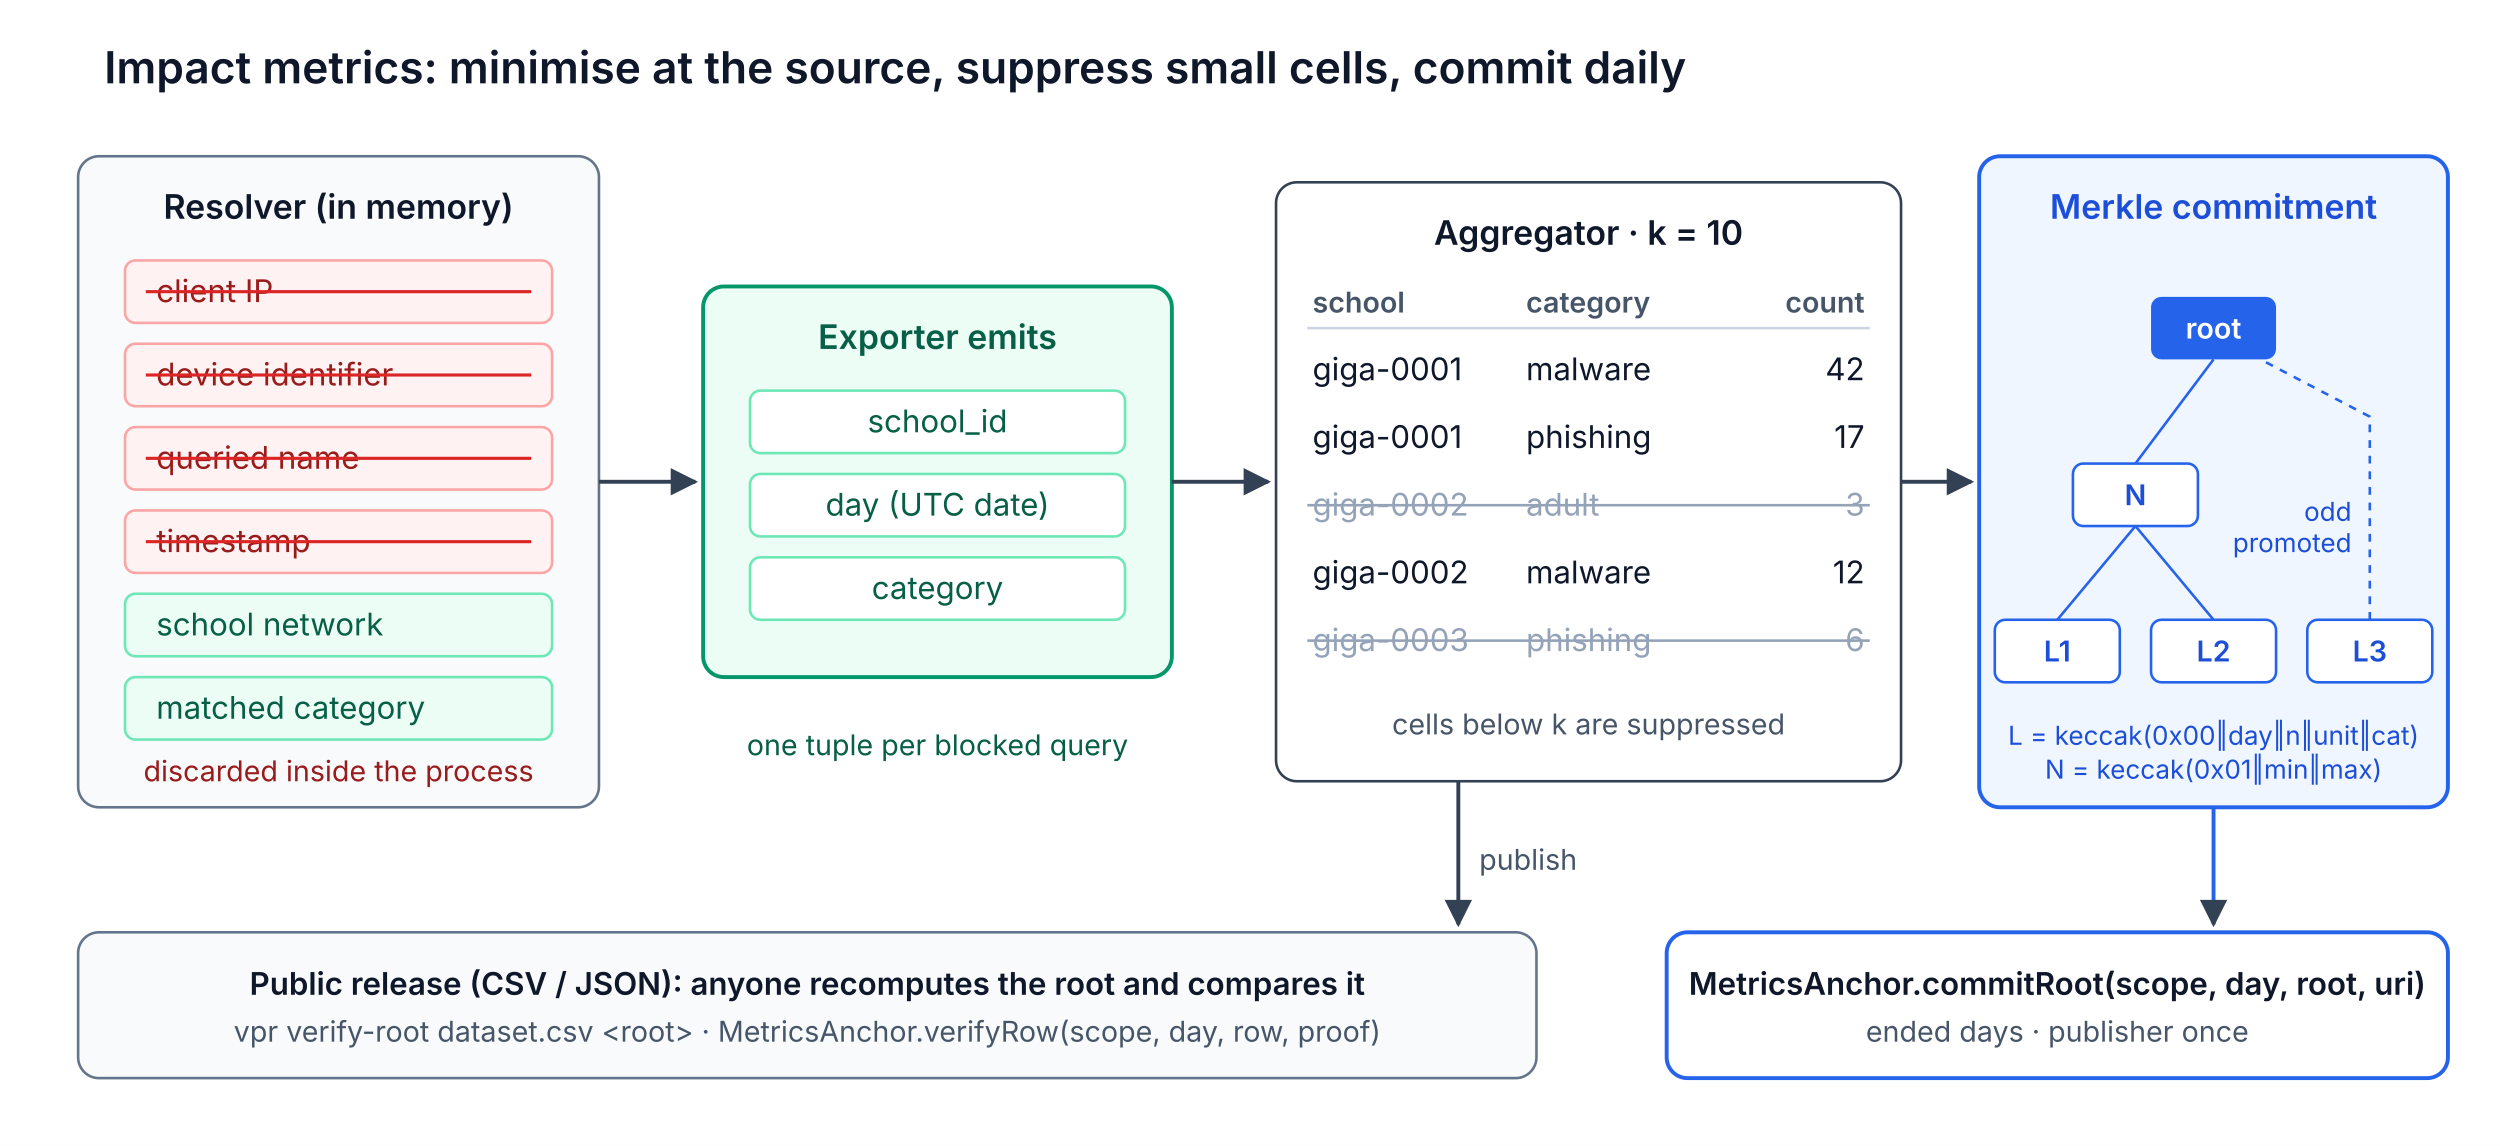
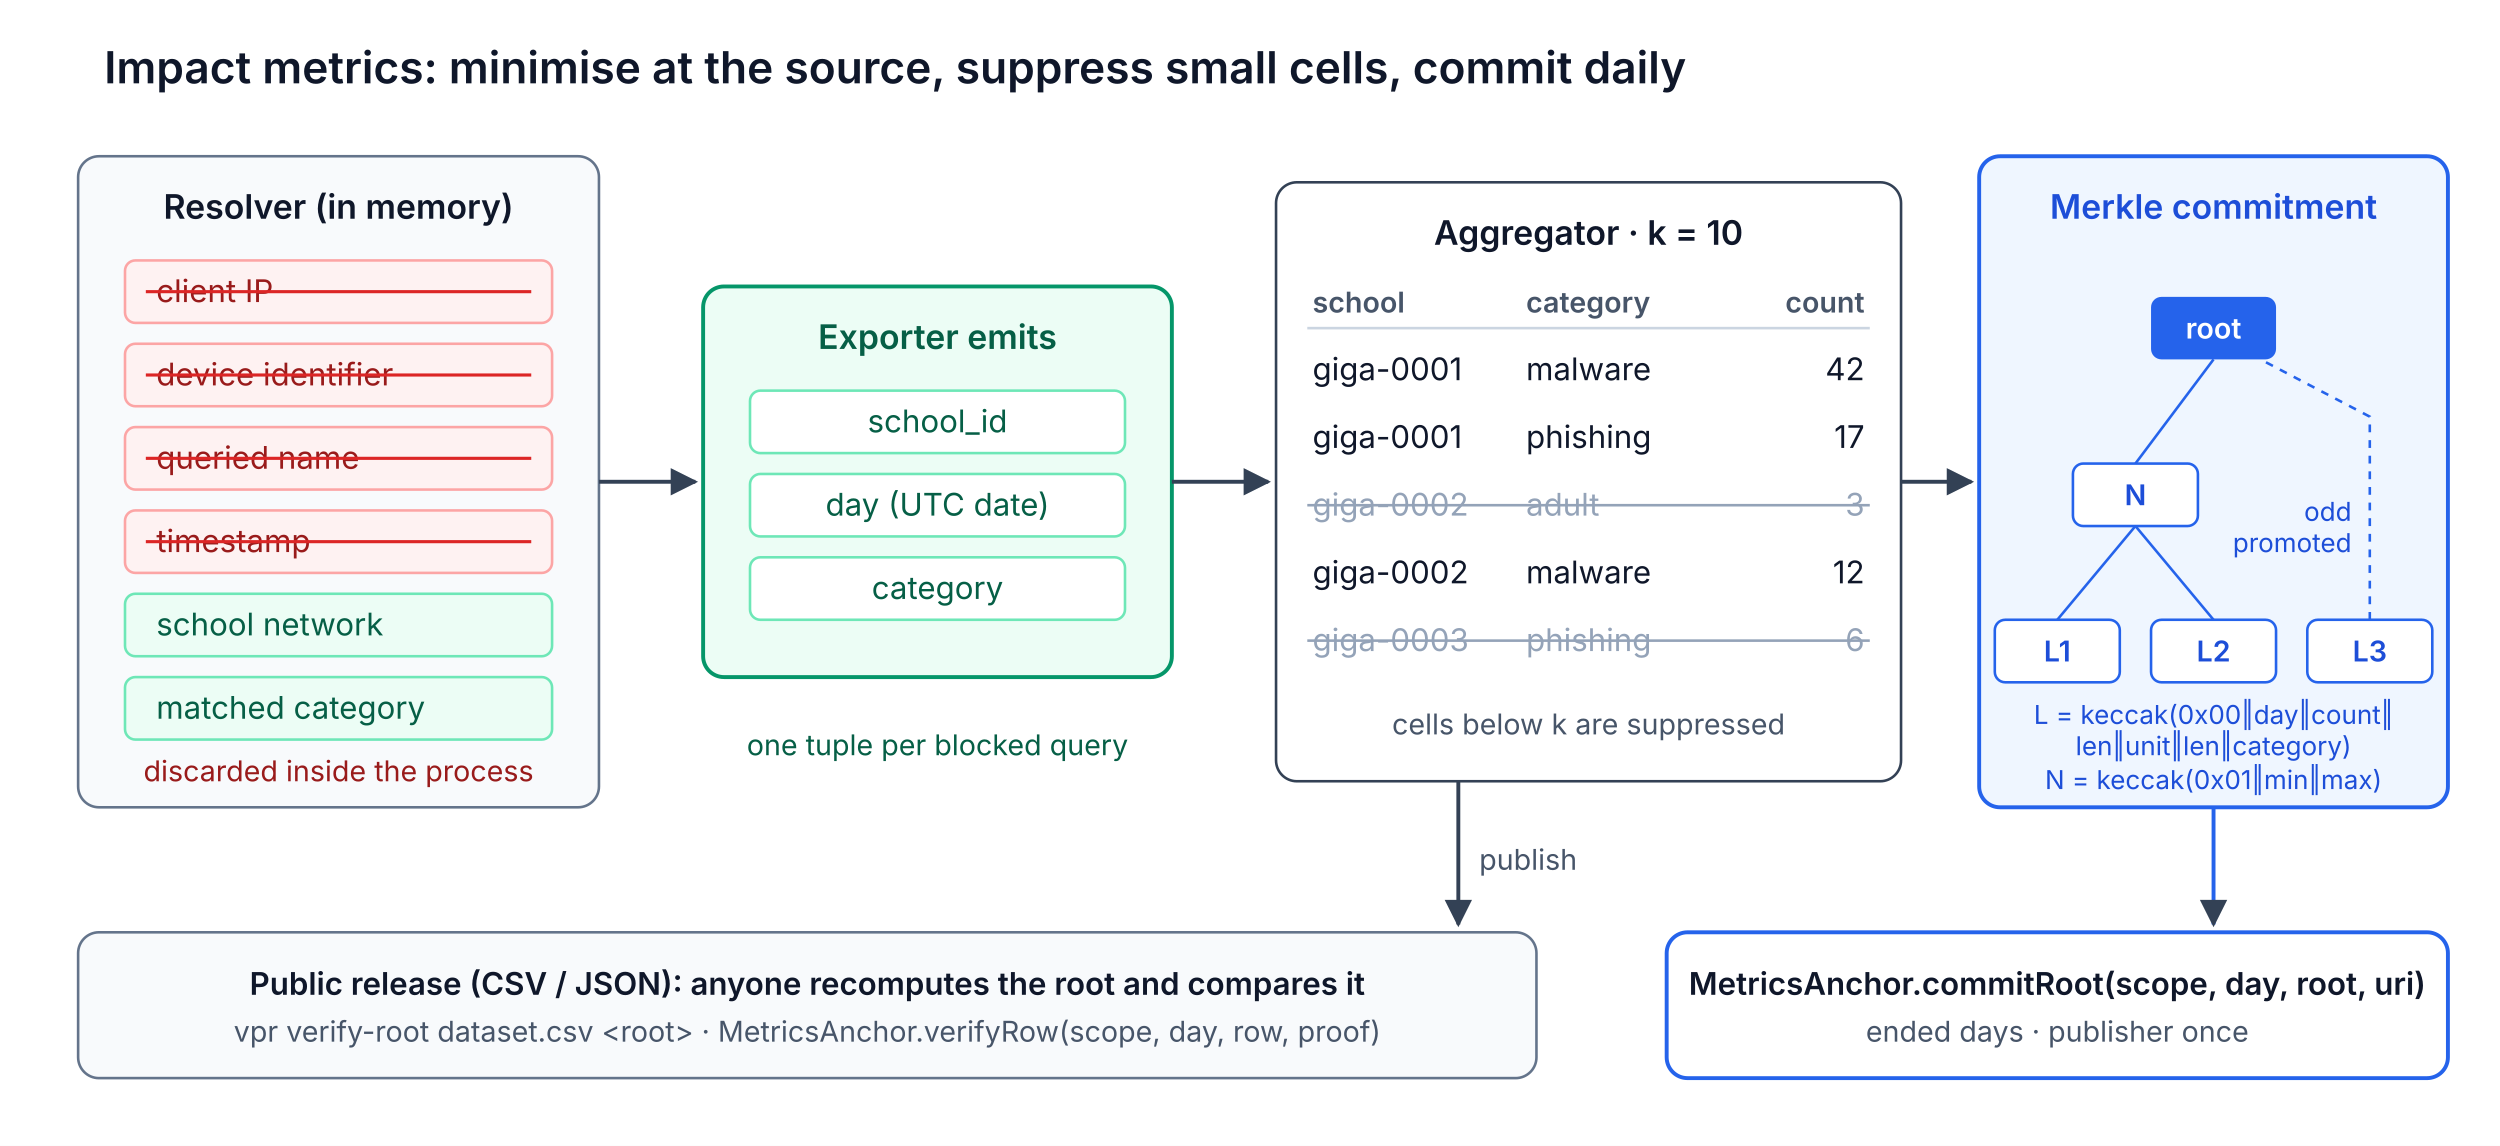
<svg xmlns="http://www.w3.org/2000/svg" viewBox="0 0 960 440" width="960" height="440" font-family="Inter, -apple-system, 'Segoe UI', Helvetica, Arial, sans-serif">
  <defs>
    <marker id="a" viewBox="0 0 10 10" refX="9" refY="5" markerWidth="7" markerHeight="7" orient="auto-start-reverse">
      <path d="M0,0 L10,5 L0,10 z" fill="#334155" />
    </marker>
  </defs>
  <rect width="960" height="440" fill="#ffffff" />
  <text x="40" y="32" font-size="17" font-weight="600" fill="#0f172a" text-anchor="start">Impact metrics: minimise at the source, suppress small cells, commit daily</text>
  <rect x="30" y="60" width="200" height="250" rx="8" fill="#f8fafc" stroke="#64748b" />
  <text x="130" y="84" font-size="13" font-weight="600" fill="#0f172a" text-anchor="middle">Resolver (in memory)</text>
  <rect x="48" y="100" width="164" height="24" rx="4" fill="#fef2f2" stroke="#fca5a5" />
  <text x="60" y="116" font-size="12" font-weight="400" fill="#991b1b" text-anchor="start">client IP</text>
  <line x1="56" y1="112" x2="204" y2="112" stroke="#dc2626" stroke-width="1.2" />
  <rect x="48" y="132" width="164" height="24" rx="4" fill="#fef2f2" stroke="#fca5a5" />
  <text x="60" y="148" font-size="12" font-weight="400" fill="#991b1b" text-anchor="start">device identifier</text>
  <line x1="56" y1="144" x2="204" y2="144" stroke="#dc2626" stroke-width="1.2" />
  <rect x="48" y="164" width="164" height="24" rx="4" fill="#fef2f2" stroke="#fca5a5" />
  <text x="60" y="180" font-size="12" font-weight="400" fill="#991b1b" text-anchor="start">queried name</text>
  <line x1="56" y1="176" x2="204" y2="176" stroke="#dc2626" stroke-width="1.2" />
  <rect x="48" y="196" width="164" height="24" rx="4" fill="#fef2f2" stroke="#fca5a5" />
  <text x="60" y="212" font-size="12" font-weight="400" fill="#991b1b" text-anchor="start">timestamp</text>
  <line x1="56" y1="208" x2="204" y2="208" stroke="#dc2626" stroke-width="1.2" />
  <rect x="48" y="228" width="164" height="24" rx="4" fill="#ecfdf5" stroke="#6ee7b7" />
  <text x="60" y="244" font-size="12" font-weight="400" fill="#065f46" text-anchor="start">school network</text>
  <rect x="48" y="260" width="164" height="24" rx="4" fill="#ecfdf5" stroke="#6ee7b7" />
  <text x="60" y="276" font-size="12" font-weight="400" fill="#065f46" text-anchor="start">matched category</text>
  <text x="130" y="300" font-size="11" font-weight="400" fill="#991b1b" text-anchor="middle">discarded inside the process</text>
  <line x1="230" y1="185" x2="267" y2="185" stroke="#334155" stroke-width="1.5" marker-end="url(#a)" />
  <rect x="270" y="110" width="180" height="150" rx="8" fill="#ecfdf5" stroke="#059669" stroke-width="1.5" />
  <text x="360" y="134" font-size="13" font-weight="600" fill="#065f46" text-anchor="middle">Exporter emits</text>
  <rect x="288" y="150" width="144" height="24" rx="4" fill="#fff" stroke="#6ee7b7" />
  <text x="360" y="166" font-size="12" font-weight="400" fill="#065f46" text-anchor="middle">school_id</text>
  <rect x="288" y="182" width="144" height="24" rx="4" fill="#fff" stroke="#6ee7b7" />
  <text x="360" y="198" font-size="12" font-weight="400" fill="#065f46" text-anchor="middle">day (UTC date)</text>
  <rect x="288" y="214" width="144" height="24" rx="4" fill="#fff" stroke="#6ee7b7" />
  <text x="360" y="230" font-size="12" font-weight="400" fill="#065f46" text-anchor="middle">category</text>
  <text x="360" y="290" font-size="11" font-weight="400" fill="#065f46" text-anchor="middle">one tuple per blocked query</text>
  <line x1="450" y1="185" x2="487" y2="185" stroke="#334155" stroke-width="1.5" marker-end="url(#a)" />
  <rect x="490" y="70" width="240" height="230" rx="8" fill="#fff" stroke="#334155" />
  <text x="610" y="94" font-size="13" font-weight="600" fill="#0f172a" text-anchor="middle">Aggregator · k = 10</text>
  <text x="504" y="120" font-size="11" font-weight="600" fill="#475569" text-anchor="start">school</text>
  <text x="586" y="120" font-size="11" font-weight="600" fill="#475569" text-anchor="start">category</text>
  <text x="716" y="120" font-size="11" font-weight="600" fill="#475569" text-anchor="end">count</text>
  <line x1="502" y1="126" x2="718" y2="126" stroke="#cbd5e1" />
  <text x="504" y="146" font-size="12" font-weight="400" fill="#0f172a" text-anchor="start">giga-0001</text>
  <text x="586" y="146" font-size="12" font-weight="400" fill="#0f172a" text-anchor="start">malware</text>
  <text x="716" y="146" font-size="12" font-weight="400" fill="#0f172a" text-anchor="end">42</text>
  <text x="504" y="172" font-size="12" font-weight="400" fill="#0f172a" text-anchor="start">giga-0001</text>
  <text x="586" y="172" font-size="12" font-weight="400" fill="#0f172a" text-anchor="start">phishing</text>
  <text x="716" y="172" font-size="12" font-weight="400" fill="#0f172a" text-anchor="end">17</text>
  <text x="504" y="198" font-size="12" font-weight="400" fill="#94a3b8" text-anchor="start">giga-0002</text>
  <text x="586" y="198" font-size="12" font-weight="400" fill="#94a3b8" text-anchor="start">adult</text>
  <text x="716" y="198" font-size="12" font-weight="400" fill="#94a3b8" text-anchor="end">3</text>
  <line x1="502" y1="194" x2="718" y2="194" stroke="#94a3b8" />
  <text x="504" y="224" font-size="12" font-weight="400" fill="#0f172a" text-anchor="start">giga-0002</text>
  <text x="586" y="224" font-size="12" font-weight="400" fill="#0f172a" text-anchor="start">malware</text>
  <text x="716" y="224" font-size="12" font-weight="400" fill="#0f172a" text-anchor="end">12</text>
  <text x="504" y="250" font-size="12" font-weight="400" fill="#94a3b8" text-anchor="start">giga-0003</text>
  <text x="586" y="250" font-size="12" font-weight="400" fill="#94a3b8" text-anchor="start">phishing</text>
  <text x="716" y="250" font-size="12" font-weight="400" fill="#94a3b8" text-anchor="end">6</text>
  <line x1="502" y1="246" x2="718" y2="246" stroke="#94a3b8" />
  <text x="610" y="282" font-size="11" font-weight="400" fill="#475569" text-anchor="middle">cells below k are suppressed</text>
  <line x1="730" y1="185" x2="757" y2="185" stroke="#334155" stroke-width="1.5" marker-end="url(#a)" />
  <rect x="760" y="60" width="180" height="250" rx="8" fill="#eff6ff" stroke="#2563eb" stroke-width="1.5" />
  <text x="850" y="84" font-size="13" font-weight="600" fill="#1d4ed8" text-anchor="middle">Merkle commitment</text>
  <rect x="766" y="238" width="48" height="24" rx="4" fill="#fff" stroke="#2563eb" />
  <text x="790" y="254" font-size="11" font-weight="600" fill="#1d4ed8" text-anchor="middle">L1</text>
  <rect x="826" y="238" width="48" height="24" rx="4" fill="#fff" stroke="#2563eb" />
  <text x="850" y="254" font-size="11" font-weight="600" fill="#1d4ed8" text-anchor="middle">L2</text>
  <rect x="886" y="238" width="48" height="24" rx="4" fill="#fff" stroke="#2563eb" />
  <text x="910" y="254" font-size="11" font-weight="600" fill="#1d4ed8" text-anchor="middle">L3</text>
  <rect x="796" y="178" width="48" height="24" rx="4" fill="#fff" stroke="#2563eb" />
  <text x="820" y="194" font-size="11" font-weight="600" fill="#1d4ed8" text-anchor="middle">N</text>
  <line x1="790" y1="238" x2="820" y2="202" stroke="#2563eb" />
  <line x1="850" y1="238" x2="820" y2="202" stroke="#2563eb" />
  <rect x="826" y="114" width="48" height="24" rx="4" fill="#2563eb" />
  <text x="850" y="130" font-size="11" font-weight="600" fill="#ffffff" text-anchor="middle">root</text>
  <line x1="820" y1="178" x2="850" y2="138" stroke="#2563eb" />
  <path d="M910,238 L910,160 L868,138" fill="none" stroke="#2563eb" stroke-dasharray="3 3" />
  <text x="903" y="200" font-size="10" font-weight="400" fill="#1d4ed8" text-anchor="end">odd</text>
  <text x="903" y="212" font-size="10" font-weight="400" fill="#1d4ed8" text-anchor="end">promoted</text>
-   <text x="850" y="286" font-size="10" font-weight="400" fill="#1d4ed8" text-anchor="middle">L = keccak(0x00‖day‖n‖unit‖cat)</text>
-   <text x="850" y="299" font-size="10" font-weight="400" fill="#1d4ed8" text-anchor="middle">N = keccak(0x01‖min‖max)</text>
+   <text x="850" y="278" font-size="10" font-weight="400" fill="#1d4ed8" text-anchor="middle">L = keccak(0x00‖day‖count‖</text>
+   <text x="850" y="290" font-size="10" font-weight="400" fill="#1d4ed8" text-anchor="middle">len‖unit‖len‖category)</text>
+   <text x="850" y="303" font-size="10" font-weight="400" fill="#1d4ed8" text-anchor="middle">N = keccak(0x01‖min‖max)</text>
  <path d="M850,310 L850,355" stroke="#2563eb" stroke-width="1.5" marker-end="url(#a)" />
  <rect x="640" y="358" width="300" height="56" rx="8" fill="#fff" stroke="#2563eb" stroke-width="1.5" />
  <text x="790" y="382" font-size="12" font-weight="600" fill="#0f172a" text-anchor="middle">MetricsAnchor.commitRoot(scope, day, root, uri)</text>
  <text x="790" y="400" font-size="11" font-weight="400" fill="#475569" text-anchor="middle">ended days · publisher once</text>
  <path d="M560,300 L560,355" fill="none" stroke="#334155" stroke-width="1.5" marker-end="url(#a)" />
  <text x="568" y="334" font-size="11" fill="#475569">publish</text>
  <rect x="30" y="358" width="560" height="56" rx="8" fill="#f8fafc" stroke="#64748b" />
  <text x="310" y="382" font-size="12" font-weight="600" fill="#0f172a" text-anchor="middle">Public release (CSV / JSON): anyone recomputes the root and compares it</text>
  <text x="310" y="400" font-size="11" font-weight="400" fill="#475569" text-anchor="middle">vpr verify-root dataset.csv &lt;root&gt;  ·  MetricsAnchor.verifyRow(scope, day, row, proof)</text>
</svg>
